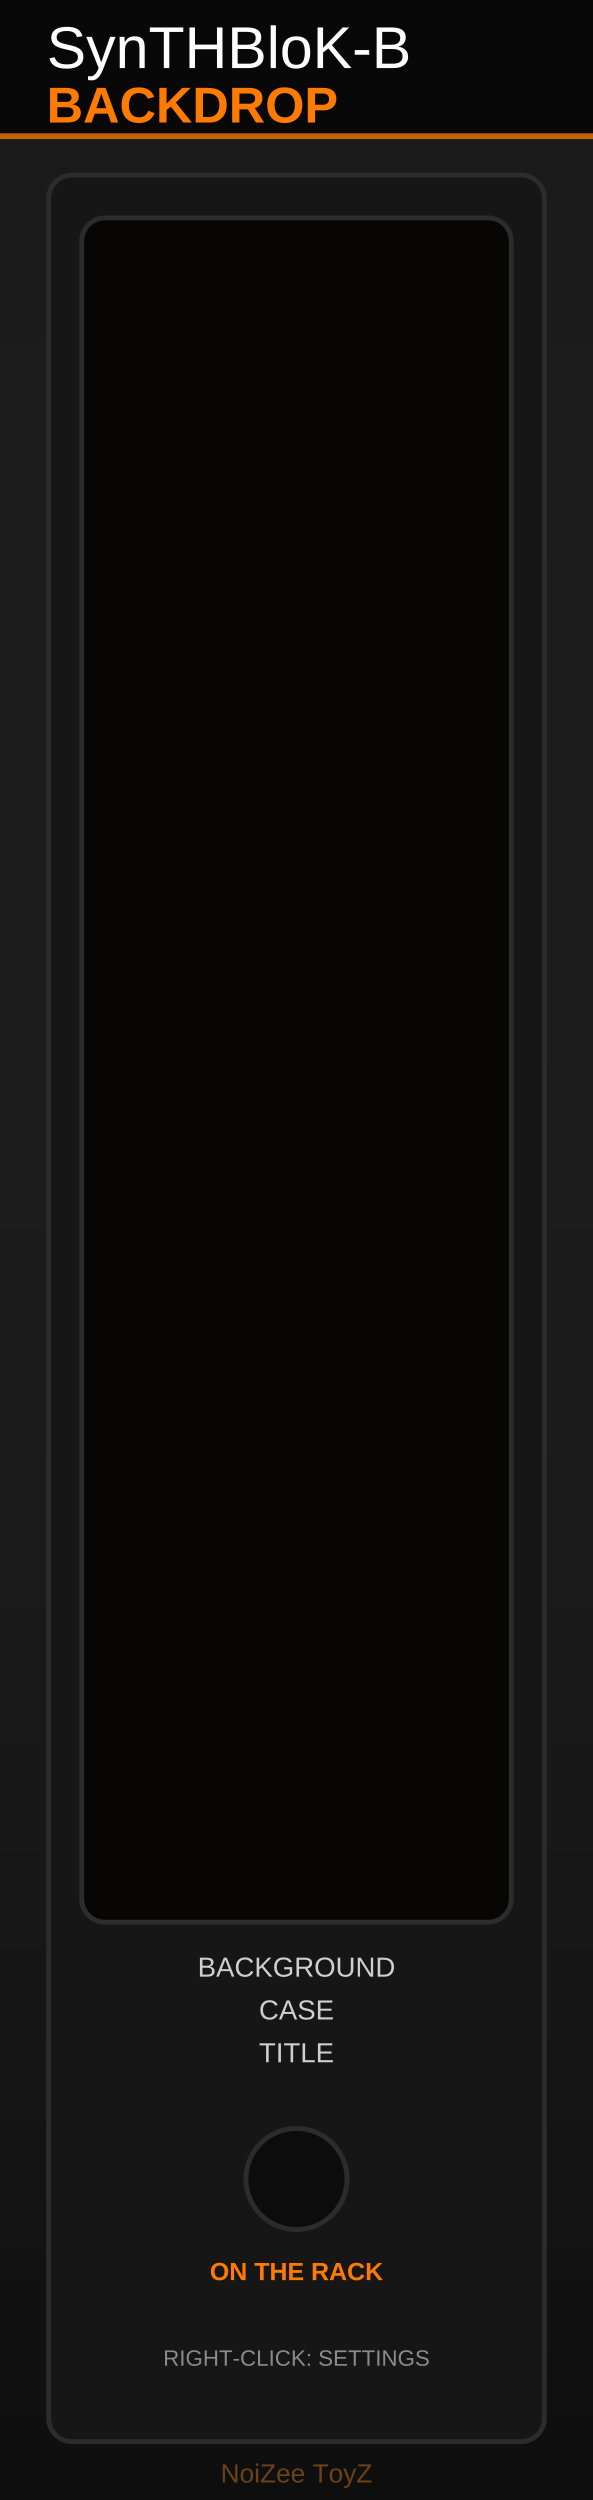
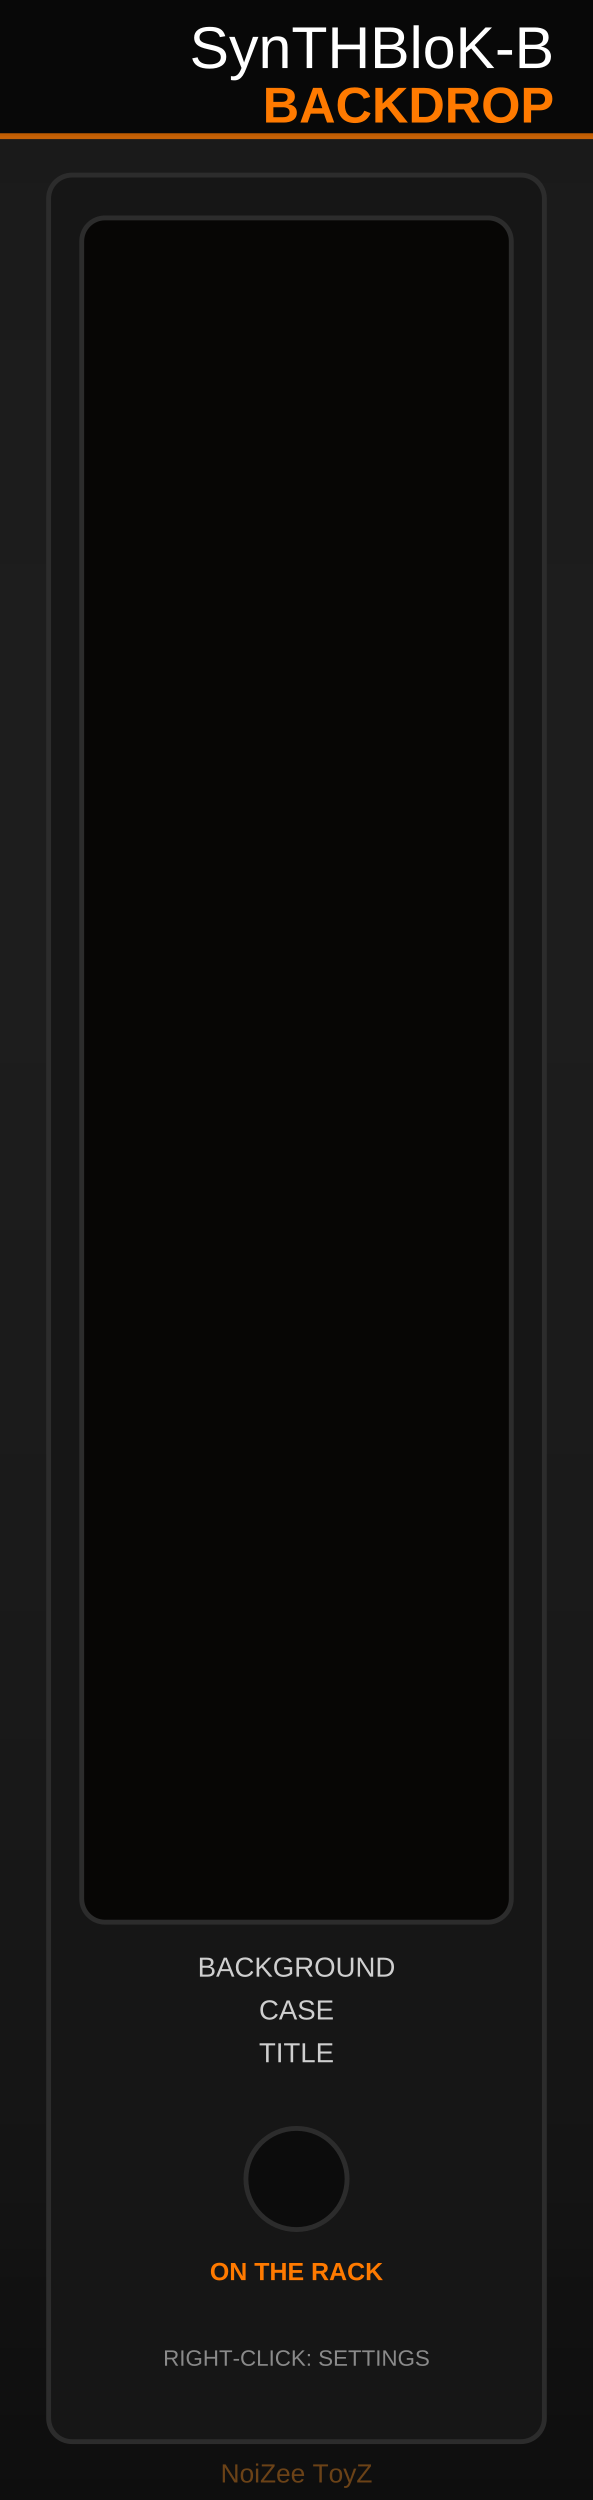
<svg xmlns="http://www.w3.org/2000/svg" width="30.48mm" height="128.5mm" viewBox="0 0 30.48 128.5">
  <rect x="0" y="0" width="30.48" height="128.5" fill="#111111" />
  <defs>
    <linearGradient id="fxg" x1="0" y1="0" x2="0" y2="1">
      <stop offset="0" stop-color="#ffffff" stop-opacity="0.035" />
      <stop offset="1" stop-color="#000000" stop-opacity="0.16" />
    </linearGradient>
  </defs>
  <rect x="0" y="0" width="30.48" height="128.5" fill="url(#fxg)" />
  <path fill="#080808" d="M0,0 H30.48 V7 H0 Z" />
  <path d="M0,7 H30.48" stroke="#ff7a00" stroke-width="0.3" stroke-opacity="0.75" fill="none" />
-   <path fill="#ffffff" d="M4.287 2.923Q4.287 3.212 4.06 3.371Q3.834 3.53 3.423 3.53Q2.66 3.53 2.538 2.999L2.812 2.944Q2.86 3.132 3.014 3.22Q3.168 3.309 3.434 3.309Q3.708 3.309 3.857 3.214Q4.006 3.12 4.006 2.938Q4.006 2.836 3.96 2.772Q3.913 2.708 3.828 2.666Q3.744 2.625 3.627 2.597Q3.509 2.569 3.367 2.536Q3.119 2.481 2.991 2.426Q2.863 2.371 2.789 2.304Q2.714 2.236 2.675 2.146Q2.636 2.055 2.636 1.938Q2.636 1.67 2.841 1.524Q3.047 1.379 3.429 1.379Q3.785 1.379 3.974 1.488Q4.162 1.597 4.238 1.86L3.959 1.909Q3.913 1.742 3.784 1.668Q3.655 1.593 3.426 1.593Q3.176 1.593 3.044 1.676Q2.912 1.759 2.912 1.923Q2.912 2.02 2.963 2.083Q3.014 2.146 3.11 2.19Q3.207 2.233 3.495 2.297Q3.591 2.319 3.687 2.342Q3.782 2.365 3.87 2.397Q3.957 2.429 4.034 2.472Q4.11 2.515 4.166 2.577Q4.223 2.64 4.255 2.724Q4.287 2.809 4.287 2.923ZM4.709 4.13Q4.6 4.13 4.525 4.114V3.914Q4.582 3.923 4.65 3.923Q4.899 3.923 5.044 3.556L5.07 3.493L4.433 1.895H4.718L5.056 2.782Q5.064 2.803 5.074 2.832Q5.085 2.861 5.141 3.025Q5.197 3.19 5.202 3.209L5.305 2.917L5.657 1.895H5.939L5.322 3.5Q5.222 3.757 5.136 3.882Q5.05 4.007 4.946 4.069Q4.841 4.13 4.709 4.13ZM7.168 3.5V2.483Q7.168 2.324 7.137 2.236Q7.106 2.149 7.038 2.11Q6.97 2.072 6.838 2.072Q6.645 2.072 6.534 2.204Q6.422 2.336 6.422 2.57V3.5H6.155V2.238Q6.155 1.958 6.146 1.895H6.399Q6.4 1.903 6.402 1.935Q6.403 1.968 6.405 2.01Q6.407 2.052 6.41 2.17H6.415Q6.507 2.003 6.628 1.935Q6.749 1.866 6.928 1.866Q7.192 1.866 7.314 1.997Q7.437 2.128 7.437 2.431V3.5ZM8.702 1.642V3.5H8.42V1.642H7.702V1.41H9.42V1.642ZM11.152 3.5V2.532H10.022V3.5H9.739V1.41H10.022V2.294H11.152V1.41H11.435V3.5ZM13.549 2.911Q13.549 3.19 13.346 3.345Q13.142 3.5 12.781 3.5H11.932V1.41H12.692Q13.427 1.41 13.427 1.917Q13.427 2.103 13.323 2.229Q13.22 2.355 13.03 2.398Q13.279 2.428 13.414 2.565Q13.549 2.702 13.549 2.911ZM13.142 1.952Q13.142 1.783 13.027 1.71Q12.911 1.637 12.692 1.637H12.216V2.299H12.692Q12.919 2.299 13.031 2.213Q13.142 2.128 13.142 1.952ZM13.263 2.889Q13.263 2.52 12.744 2.52H12.216V3.273H12.766Q13.025 3.273 13.144 3.177Q13.263 3.08 13.263 2.889ZM13.914 3.5V1.299H14.181V3.5ZM15.946 2.696Q15.946 3.117 15.76 3.324Q15.575 3.53 15.222 3.53Q14.87 3.53 14.691 3.315Q14.511 3.101 14.511 2.696Q14.511 1.866 15.231 1.866Q15.599 1.866 15.772 2.068Q15.946 2.27 15.946 2.696ZM15.665 2.696Q15.665 2.364 15.567 2.213Q15.468 2.063 15.235 2.063Q15.001 2.063 14.896 2.216Q14.792 2.37 14.792 2.696Q14.792 3.014 14.895 3.173Q14.998 3.332 15.219 3.332Q15.459 3.332 15.562 3.178Q15.665 3.024 15.665 2.696ZM17.714 3.5 16.879 2.491 16.606 2.699V3.5H16.322V1.41H16.606V2.457L17.613 1.41H17.946L17.057 2.318L18.065 3.5ZM18.234 2.812V2.575H18.976V2.812ZM20.977 2.911Q20.977 3.19 20.773 3.345Q20.57 3.5 20.208 3.5H19.36V1.41H20.119Q20.855 1.41 20.855 1.917Q20.855 2.103 20.751 2.229Q20.647 2.355 20.457 2.398Q20.707 2.428 20.842 2.565Q20.977 2.702 20.977 2.911ZM20.57 1.952Q20.57 1.783 20.454 1.71Q20.339 1.637 20.119 1.637H19.643V2.299H20.119Q20.346 2.299 20.458 2.213Q20.57 2.128 20.57 1.952ZM20.69 2.889Q20.69 2.52 20.171 2.52H19.643V3.273H20.193Q20.453 3.273 20.572 3.177Q20.69 3.08 20.69 2.889Z" />
-   <path fill="#ff7a00" d="M4.154 5.791Q4.154 6.034 3.972 6.167Q3.79 6.3 3.466 6.3H2.573V4.517H3.39Q3.716 4.517 3.884 4.63Q4.052 4.743 4.052 4.965Q4.052 5.117 3.967 5.221Q3.883 5.325 3.711 5.362Q3.928 5.387 4.041 5.498Q4.154 5.609 4.154 5.791ZM3.676 5.015Q3.676 4.895 3.599 4.845Q3.523 4.794 3.372 4.794H2.947V5.236H3.375Q3.533 5.236 3.604 5.181Q3.676 5.125 3.676 5.015ZM3.78 5.762Q3.78 5.512 3.42 5.512H2.947V6.023H3.434Q3.614 6.023 3.697 5.958Q3.78 5.892 3.78 5.762ZM5.706 6.3 5.548 5.844H4.868L4.71 6.3H4.336L4.987 4.517H5.427L6.075 6.3ZM5.207 4.791 5.2 4.819Q5.187 4.865 5.169 4.923Q5.151 4.981 4.952 5.563H5.464L5.288 5.051L5.234 4.879ZM7.15 6.032Q7.488 6.032 7.619 5.692L7.945 5.815Q7.84 6.073 7.637 6.199Q7.433 6.325 7.15 6.325Q6.72 6.325 6.485 6.082Q6.25 5.838 6.25 5.4Q6.25 4.961 6.477 4.726Q6.703 4.49 7.133 4.49Q7.447 4.49 7.645 4.616Q7.842 4.742 7.922 4.986L7.593 5.076Q7.551 4.942 7.429 4.863Q7.307 4.784 7.141 4.784Q6.888 4.784 6.757 4.941Q6.626 5.098 6.626 5.4Q6.626 5.708 6.761 5.87Q6.896 6.032 7.15 6.032ZM9.423 6.3 8.783 5.481 8.562 5.649V6.3H8.189V4.517H8.562V5.325L9.366 4.517H9.801L9.039 5.271L9.863 6.3ZM11.65 5.395Q11.65 5.671 11.542 5.877Q11.434 6.082 11.236 6.191Q11.038 6.3 10.782 6.3H10.061V4.517H10.706Q11.157 4.517 11.404 4.744Q11.65 4.971 11.65 5.395ZM11.275 5.395Q11.275 5.108 11.125 4.957Q10.976 4.805 10.699 4.805H10.434V6.011H10.751Q10.991 6.011 11.133 5.846Q11.275 5.68 11.275 5.395ZM13.158 6.3 12.744 5.623H12.306V6.3H11.933V4.517H12.824Q13.143 4.517 13.316 4.654Q13.489 4.791 13.489 5.048Q13.489 5.236 13.383 5.372Q13.277 5.508 13.096 5.551L13.578 6.3ZM13.114 5.063Q13.114 4.807 12.784 4.807H12.306V5.333H12.795Q12.952 5.333 13.033 5.262Q13.114 5.191 13.114 5.063ZM15.538 5.4Q15.538 5.679 15.428 5.89Q15.318 6.101 15.113 6.213Q14.908 6.325 14.635 6.325Q14.215 6.325 13.976 6.078Q13.737 5.83 13.737 5.4Q13.737 4.971 13.975 4.731Q14.213 4.49 14.637 4.49Q15.061 4.49 15.3 4.733Q15.538 4.976 15.538 5.4ZM15.157 5.4Q15.157 5.112 15.021 4.948Q14.884 4.784 14.637 4.784Q14.387 4.784 14.25 4.946Q14.113 5.109 14.113 5.4Q14.113 5.694 14.253 5.863Q14.393 6.032 14.635 6.032Q14.885 6.032 15.021 5.867Q15.157 5.703 15.157 5.4ZM17.288 5.081Q17.288 5.253 17.209 5.389Q17.131 5.524 16.984 5.598Q16.838 5.672 16.637 5.672H16.194V6.3H15.821V4.517H16.622Q16.942 4.517 17.115 4.664Q17.288 4.812 17.288 5.081ZM16.912 5.088Q16.912 4.807 16.58 4.807H16.194V5.385H16.59Q16.745 5.385 16.828 5.308Q16.912 5.232 16.912 5.088Z" />
+   <path fill="#ffffff" d="M11.63 2.923Q11.63 3.212 11.404 3.371Q11.178 3.53 10.767 3.53Q10.003 3.53 9.881 2.999L10.156 2.944Q10.203 3.132 10.357 3.22Q10.512 3.309 10.777 3.309Q11.051 3.309 11.201 3.214Q11.35 3.12 11.35 2.938Q11.35 2.836 11.303 2.772Q11.256 2.708 11.172 2.666Q11.087 2.625 10.97 2.597Q10.853 2.569 10.71 2.536Q10.463 2.481 10.334 2.426Q10.206 2.371 10.132 2.304Q10.058 2.236 10.018 2.146Q9.979 2.055 9.979 1.938Q9.979 1.67 10.185 1.524Q10.39 1.379 10.773 1.379Q11.129 1.379 11.317 1.488Q11.505 1.597 11.581 1.86L11.302 1.909Q11.256 1.742 11.127 1.668Q10.998 1.593 10.77 1.593Q10.519 1.593 10.387 1.676Q10.255 1.759 10.255 1.923Q10.255 2.02 10.306 2.083Q10.357 2.146 10.454 2.19Q10.55 2.233 10.838 2.297Q10.934 2.319 11.03 2.342Q11.126 2.365 11.213 2.397Q11.301 2.429 11.377 2.472Q11.453 2.515 11.51 2.577Q11.566 2.64 11.598 2.724Q11.63 2.809 11.63 2.923ZM12.053 4.13Q11.943 4.13 11.869 4.114V3.914Q11.925 3.923 11.993 3.923Q12.242 3.923 12.388 3.556L12.413 3.493L11.777 1.895H12.061L12.4 2.782Q12.407 2.803 12.417 2.832Q12.428 2.861 12.484 3.025Q12.541 3.19 12.545 3.209L12.649 2.917L13 1.895H13.282L12.665 3.5Q12.566 3.757 12.48 3.882Q12.394 4.007 12.289 4.069Q12.185 4.13 12.053 4.13ZM14.512 3.5V2.483Q14.512 2.324 14.481 2.236Q14.449 2.149 14.381 2.11Q14.313 2.072 14.181 2.072Q13.988 2.072 13.877 2.204Q13.766 2.336 13.766 2.57V3.5H13.499V2.238Q13.499 1.958 13.49 1.895H13.742Q13.743 1.903 13.745 1.935Q13.746 1.968 13.749 2.01Q13.751 2.052 13.754 2.17H13.758Q13.85 2.003 13.971 1.935Q14.092 1.866 14.271 1.866Q14.535 1.866 14.658 1.997Q14.78 2.128 14.78 2.431V3.5ZM16.045 1.642V3.5H15.763V1.642H15.046V1.41H16.763V1.642ZM18.495 3.5V2.532H17.365V3.5H17.082V1.41H17.365V2.294H18.495V1.41H18.779V3.5ZM20.892 2.911Q20.892 3.19 20.689 3.345Q20.486 3.5 20.124 3.5H19.276V1.41H20.035Q20.771 1.41 20.771 1.917Q20.771 2.103 20.667 2.229Q20.563 2.355 20.373 2.398Q20.622 2.428 20.757 2.565Q20.892 2.702 20.892 2.911ZM20.486 1.952Q20.486 1.783 20.37 1.71Q20.254 1.637 20.035 1.637H19.559V2.299H20.035Q20.262 2.299 20.374 2.213Q20.486 2.128 20.486 1.952ZM20.606 2.889Q20.606 2.52 20.087 2.52H19.559V3.273H20.109Q20.369 3.273 20.487 3.177Q20.606 3.08 20.606 2.889ZM21.257 3.5V1.299H21.524V3.5ZM23.289 2.696Q23.289 3.117 23.104 3.324Q22.918 3.53 22.565 3.53Q22.214 3.53 22.034 3.315Q21.855 3.101 21.855 2.696Q21.855 1.866 22.574 1.866Q22.942 1.866 23.115 2.068Q23.289 2.27 23.289 2.696ZM23.009 2.696Q23.009 2.364 22.91 2.213Q22.811 2.063 22.579 2.063Q22.344 2.063 22.24 2.216Q22.135 2.37 22.135 2.696Q22.135 3.014 22.238 3.173Q22.341 3.332 22.562 3.332Q22.802 3.332 22.906 3.178Q23.009 3.024 23.009 2.696ZM25.057 3.5 24.222 2.491 23.949 2.699V3.5H23.666V1.41H23.949V2.457L24.956 1.41H25.29L24.4 2.318L25.408 3.5ZM25.577 2.812V2.575H26.319V2.812ZM28.32 2.911Q28.32 3.19 28.117 3.345Q27.913 3.5 27.552 3.5H26.703V1.41H27.463Q28.198 1.41 28.198 1.917Q28.198 2.103 28.094 2.229Q27.991 2.355 27.801 2.398Q28.05 2.428 28.185 2.565Q28.32 2.702 28.32 2.911ZM27.913 1.952Q27.913 1.783 27.798 1.71Q27.682 1.637 27.463 1.637H26.986V2.299H27.463Q27.689 2.299 27.801 2.213Q27.913 2.128 27.913 1.952ZM28.034 2.889Q28.034 2.52 27.514 2.52H26.986V3.273H27.537Q27.796 3.273 27.915 3.177Q28.034 3.08 28.034 2.889Z" />
+   <path fill="#ff7a00" d="M15.258 5.791Q15.258 6.034 15.076 6.167Q14.894 6.3 14.57 6.3H13.677V4.517H14.494Q14.82 4.517 14.988 4.63Q15.155 4.743 15.155 4.965Q15.155 5.117 15.071 5.221Q14.987 5.325 14.815 5.362Q15.031 5.387 15.145 5.498Q15.258 5.609 15.258 5.791ZM14.78 5.015Q14.78 4.895 14.703 4.845Q14.626 4.794 14.476 4.794H14.051V5.236H14.478Q14.637 5.236 14.708 5.181Q14.78 5.125 14.78 5.015ZM14.883 5.762Q14.883 5.512 14.524 5.512H14.051V6.023H14.538Q14.718 6.023 14.8 5.958Q14.883 5.892 14.883 5.762ZM16.81 6.3 16.651 5.844H15.972L15.814 6.3H15.44L16.091 4.517H16.531L17.179 6.3ZM16.311 4.791 16.303 4.819Q16.291 4.865 16.273 4.923Q16.255 4.981 16.055 5.563H16.568L16.392 5.051L16.338 4.879ZM18.254 6.032Q18.592 6.032 18.723 5.692L19.049 5.815Q18.944 6.073 18.74 6.199Q18.537 6.325 18.254 6.325Q17.823 6.325 17.589 6.082Q17.354 5.838 17.354 5.4Q17.354 4.961 17.58 4.726Q17.807 4.49 18.237 4.49Q18.551 4.49 18.749 4.616Q18.946 4.742 19.026 4.986L18.697 5.076Q18.655 4.942 18.533 4.863Q18.411 4.784 18.245 4.784Q17.992 4.784 17.861 4.941Q17.73 5.098 17.73 5.4Q17.73 5.708 17.865 5.87Q17.999 6.032 18.254 6.032ZM20.527 6.3 19.886 5.481 19.666 5.649V6.3H19.293V4.517H19.666V5.325L20.47 4.517H20.905L20.143 5.271L20.967 6.3ZM22.754 5.395Q22.754 5.671 22.646 5.877Q22.538 6.082 22.34 6.191Q22.142 6.3 21.886 6.3H21.165V4.517H21.81Q22.261 4.517 22.508 4.744Q22.754 4.971 22.754 5.395ZM22.378 5.395Q22.378 5.108 22.229 4.957Q22.08 4.805 21.803 4.805H21.538V6.011H21.854Q22.095 6.011 22.237 5.846Q22.378 5.68 22.378 5.395ZM24.262 6.3 23.848 5.623H23.41V6.3H23.037V4.517H23.928Q24.246 4.517 24.42 4.654Q24.593 4.791 24.593 5.048Q24.593 5.236 24.487 5.372Q24.381 5.508 24.2 5.551L24.682 6.3ZM24.217 5.063Q24.217 4.807 23.888 4.807H23.41V5.333H23.898Q24.055 5.333 24.136 5.262Q24.217 5.191 24.217 5.063ZM26.642 5.4Q26.642 5.679 26.532 5.89Q26.422 6.101 26.217 6.213Q26.012 6.325 25.739 6.325Q25.318 6.325 25.08 6.078Q24.841 5.83 24.841 5.4Q24.841 4.971 25.079 4.731Q25.317 4.49 25.741 4.49Q26.165 4.49 26.404 4.733Q26.642 4.976 26.642 5.4ZM26.261 5.4Q26.261 5.112 26.125 4.948Q25.988 4.784 25.741 4.784Q25.491 4.784 25.354 4.946Q25.217 5.109 25.217 5.4Q25.217 5.694 25.357 5.863Q25.497 6.032 25.739 6.032Q25.989 6.032 26.125 5.867Q26.261 5.703 26.261 5.4ZM28.391 5.081Q28.391 5.253 28.313 5.389Q28.234 5.524 28.088 5.598Q27.942 5.672 27.741 5.672H27.298V6.3H26.925V4.517H27.726Q28.046 4.517 28.219 4.664Q28.391 4.812 28.391 5.081ZM28.016 5.088Q28.016 4.807 27.684 4.807H27.298V5.385H27.694Q27.848 5.385 27.932 5.308Q28.016 5.232 28.016 5.088Z" />
  <rect x="2.5" y="9" width="25.48" height="116.5" rx="1.2" fill="#161616" stroke="#2c2c2c" stroke-width="0.25" />
  <rect x="4.2" y="11.2" width="22.08" height="87.6" rx="1.2" fill="#070605" stroke="#2c2c2c" stroke-width="0.25" />
  <path fill="#cfcfcf" d="M11.031 101.325Q11.031 101.455 10.936 101.528Q10.841 101.6 10.672 101.6H10.276V100.625H10.631Q10.974 100.625 10.974 100.861Q10.974 100.948 10.926 101.007Q10.877 101.066 10.789 101.086Q10.905 101.1 10.968 101.164Q11.031 101.228 11.031 101.325ZM10.841 100.877Q10.841 100.799 10.787 100.765Q10.733 100.731 10.631 100.731H10.409V101.039H10.631Q10.737 101.039 10.789 101Q10.841 100.96 10.841 100.877ZM10.897 101.315Q10.897 101.142 10.655 101.142H10.409V101.494H10.665Q10.786 101.494 10.842 101.449Q10.897 101.404 10.897 101.315ZM11.913 101.6 11.802 101.315H11.357L11.245 101.6H11.108L11.506 100.625H11.656L12.048 101.6ZM11.58 100.724 11.573 100.744Q11.556 100.801 11.522 100.891L11.398 101.212H11.762L11.637 100.89Q11.618 100.842 11.598 100.782ZM12.599 100.718Q12.437 100.718 12.347 100.822Q12.257 100.927 12.257 101.108Q12.257 101.287 12.351 101.396Q12.445 101.505 12.605 101.505Q12.81 101.505 12.913 101.302L13.021 101.356Q12.96 101.482 12.851 101.548Q12.742 101.614 12.598 101.614Q12.451 101.614 12.343 101.553Q12.236 101.491 12.179 101.377Q12.123 101.264 12.123 101.108Q12.123 100.875 12.249 100.742Q12.375 100.61 12.598 100.61Q12.753 100.61 12.858 100.671Q12.963 100.732 13.012 100.852L12.886 100.893Q12.852 100.808 12.777 100.763Q12.702 100.718 12.599 100.718ZM13.84 101.6 13.45 101.129 13.323 101.226V101.6H13.191V100.625H13.323V101.113L13.793 100.625H13.949L13.534 101.048L14.004 101.6ZM14.091 101.108Q14.091 100.87 14.219 100.74Q14.346 100.61 14.577 100.61Q14.739 100.61 14.84 100.665Q14.941 100.72 14.995 100.84L14.869 100.877Q14.828 100.794 14.755 100.756Q14.682 100.718 14.573 100.718Q14.404 100.718 14.315 100.82Q14.226 100.922 14.226 101.108Q14.226 101.293 14.32 101.4Q14.415 101.507 14.583 101.507Q14.678 101.507 14.761 101.477Q14.844 101.448 14.895 101.399V101.223H14.604V101.112H15.017V101.448Q14.939 101.527 14.827 101.571Q14.714 101.614 14.583 101.614Q14.43 101.614 14.319 101.553Q14.208 101.492 14.15 101.377Q14.091 101.263 14.091 101.108ZM15.928 101.6 15.675 101.195H15.371V101.6H15.239V100.625H15.698Q15.863 100.625 15.952 100.698Q16.042 100.772 16.042 100.904Q16.042 101.012 15.979 101.086Q15.915 101.16 15.804 101.18L16.081 101.6ZM15.909 100.905Q15.909 100.82 15.851 100.775Q15.793 100.731 15.685 100.731H15.371V101.091H15.69Q15.795 101.091 15.852 101.042Q15.909 100.993 15.909 100.905ZM17.181 101.108Q17.181 101.261 17.123 101.376Q17.064 101.491 16.955 101.552Q16.845 101.614 16.697 101.614Q16.546 101.614 16.437 101.553Q16.328 101.492 16.271 101.377Q16.213 101.262 16.213 101.108Q16.213 100.874 16.342 100.742Q16.47 100.61 16.698 100.61Q16.847 100.61 16.956 100.669Q17.066 100.729 17.123 100.841Q17.181 100.954 17.181 101.108ZM17.046 101.108Q17.046 100.926 16.955 100.822Q16.864 100.718 16.698 100.718Q16.53 100.718 16.439 100.821Q16.348 100.923 16.348 101.108Q16.348 101.291 16.44 101.399Q16.533 101.507 16.697 101.507Q16.865 101.507 16.956 101.402Q17.046 101.298 17.046 101.108ZM17.755 101.614Q17.635 101.614 17.546 101.57Q17.457 101.527 17.407 101.444Q17.358 101.361 17.358 101.246V100.625H17.49V101.235Q17.49 101.368 17.558 101.437Q17.626 101.507 17.754 101.507Q17.886 101.507 17.959 101.435Q18.032 101.363 18.032 101.226V100.625H18.163V101.233Q18.163 101.352 18.113 101.437Q18.063 101.523 17.971 101.569Q17.879 101.614 17.755 101.614ZM19.021 101.6 18.5 100.769 18.503 100.837 18.507 100.952V101.6H18.389V100.625H18.543L19.07 101.461Q19.062 101.325 19.062 101.264V100.625H19.181V101.6ZM20.252 101.102Q20.252 101.253 20.193 101.366Q20.134 101.48 20.026 101.54Q19.919 101.6 19.777 101.6H19.413V100.625H19.735Q19.983 100.625 20.118 100.749Q20.252 100.873 20.252 101.102ZM20.119 101.102Q20.119 100.921 20.02 100.826Q19.921 100.731 19.732 100.731H19.545V101.494H19.762Q19.869 101.494 19.951 101.447Q20.032 101.4 20.076 101.311Q20.119 101.223 20.119 101.102Z" />
  <path fill="#cfcfcf" d="M13.858 102.918Q13.696 102.918 13.606 103.022Q13.516 103.127 13.516 103.308Q13.516 103.487 13.61 103.596Q13.704 103.705 13.864 103.705Q14.069 103.705 14.172 103.502L14.28 103.556Q14.219 103.682 14.11 103.748Q14.001 103.814 13.857 103.814Q13.71 103.814 13.602 103.753Q13.495 103.691 13.438 103.577Q13.382 103.464 13.382 103.308Q13.382 103.075 13.508 102.942Q13.634 102.81 13.857 102.81Q14.012 102.81 14.117 102.871Q14.222 102.932 14.271 103.052L14.145 103.093Q14.111 103.008 14.036 102.963Q13.961 102.918 13.858 102.918ZM15.141 103.8 15.03 103.515H14.586L14.473 103.8H14.336L14.734 102.825H14.885L15.276 103.8ZM14.808 102.924 14.802 102.944Q14.784 103.001 14.75 103.091L14.626 103.412H14.99L14.865 103.09Q14.846 103.042 14.826 102.982ZM16.16 103.531Q16.16 103.666 16.054 103.74Q15.948 103.814 15.757 103.814Q15.4 103.814 15.343 103.566L15.472 103.54Q15.494 103.628 15.566 103.67Q15.638 103.711 15.762 103.711Q15.89 103.711 15.959 103.667Q16.029 103.623 16.029 103.538Q16.029 103.49 16.007 103.46Q15.985 103.43 15.946 103.411Q15.906 103.392 15.852 103.378Q15.797 103.365 15.73 103.35Q15.615 103.325 15.555 103.299Q15.495 103.273 15.46 103.242Q15.426 103.21 15.407 103.168Q15.389 103.126 15.389 103.071Q15.389 102.946 15.485 102.878Q15.581 102.81 15.759 102.81Q15.926 102.81 16.013 102.861Q16.101 102.912 16.137 103.034L16.007 103.057Q15.985 102.98 15.925 102.945Q15.865 102.91 15.758 102.91Q15.641 102.91 15.579 102.949Q15.518 102.987 15.518 103.064Q15.518 103.109 15.542 103.139Q15.566 103.168 15.611 103.188Q15.656 103.209 15.79 103.239Q15.835 103.249 15.88 103.26Q15.924 103.271 15.965 103.285Q16.006 103.3 16.041 103.32Q16.077 103.34 16.103 103.369Q16.13 103.399 16.145 103.438Q16.16 103.477 16.16 103.531ZM16.341 103.8V102.825H17.081V102.933H16.473V103.246H17.039V103.352H16.473V103.692H17.109V103.8Z" />
  <path fill="#cfcfcf" d="M13.809 105.133V106H13.677V105.133H13.342V105.025H14.144V105.133ZM14.307 106V105.025H14.439V106ZM15.068 105.133V106H14.937V105.133H14.602V105.025H15.403V105.133ZM15.552 106V105.025H15.684V105.892H16.177V106ZM16.341 106V105.025H17.08V105.133H16.473V105.446H17.039V105.552H16.473V105.892H17.109V106Z" />
  <circle cx="15.24" cy="112" r="2.6" fill="#0c0c0c" stroke="#2c2c2c" stroke-width="0.25" />
  <path fill="#ff7a00" d="M11.731 116.755Q11.731 116.893 11.676 116.997Q11.622 117.102 11.52 117.157Q11.419 117.213 11.284 117.213Q11.076 117.213 10.958 117.09Q10.84 116.968 10.84 116.755Q10.84 116.542 10.957 116.423Q11.075 116.305 11.285 116.305Q11.495 116.305 11.613 116.425Q11.731 116.545 11.731 116.755ZM11.542 116.755Q11.542 116.612 11.475 116.531Q11.407 116.45 11.285 116.45Q11.161 116.45 11.093 116.53Q11.026 116.611 11.026 116.755Q11.026 116.9 11.095 116.984Q11.164 117.067 11.284 117.067Q11.408 117.067 11.475 116.986Q11.542 116.904 11.542 116.755ZM12.408 117.2 12.023 116.521Q12.034 116.619 12.034 116.68V117.2H11.87V116.318H12.081L12.471 117.003Q12.46 116.908 12.46 116.831V116.318H12.624V117.2ZM13.551 116.46V117.2H13.366V116.46H13.081V116.318H13.837V116.46ZM14.505 117.2V116.822H14.121V117.2H13.936V116.318H14.121V116.669H14.505V116.318H14.69V117.2ZM14.862 117.2V116.318H15.556V116.46H15.047V116.682H15.518V116.825H15.047V117.057H15.582V117.2ZM16.68 117.2 16.476 116.865H16.259V117.2H16.074V116.318H16.515Q16.673 116.318 16.759 116.386Q16.844 116.454 16.844 116.581Q16.844 116.673 16.792 116.741Q16.739 116.808 16.65 116.829L16.888 117.2ZM16.658 116.588Q16.658 116.461 16.496 116.461H16.259V116.722H16.501Q16.578 116.722 16.618 116.686Q16.658 116.651 16.658 116.588ZM17.624 117.2 17.546 116.975H17.209L17.131 117.2H16.946L17.268 116.318H17.486L17.807 117.2ZM17.377 116.454 17.374 116.467Q17.367 116.49 17.359 116.519Q17.35 116.547 17.251 116.836H17.504L17.417 116.582L17.39 116.497ZM18.339 117.067Q18.506 117.067 18.571 116.899L18.732 116.96Q18.68 117.088 18.579 117.15Q18.479 117.213 18.339 117.213Q18.126 117.213 18.009 117.092Q17.893 116.971 17.893 116.755Q17.893 116.537 18.005 116.421Q18.117 116.305 18.33 116.305Q18.486 116.305 18.583 116.367Q18.681 116.429 18.721 116.55L18.558 116.594Q18.537 116.528 18.477 116.489Q18.416 116.45 18.334 116.45Q18.209 116.45 18.144 116.527Q18.079 116.605 18.079 116.755Q18.079 116.907 18.146 116.987Q18.213 117.067 18.339 117.067ZM19.463 117.2 19.146 116.795 19.037 116.878V117.2H18.853V116.318H19.037V116.718L19.435 116.318H19.65L19.273 116.691L19.681 117.2Z" />
  <path fill="#8a8a8a" d="M9.039 121.6 8.833 121.272H8.588V121.6H8.481V120.811H8.852Q8.985 120.811 9.058 120.87Q9.13 120.93 9.13 121.036Q9.13 121.124 9.079 121.184Q9.028 121.244 8.938 121.26L9.162 121.6ZM9.023 121.037Q9.023 120.969 8.976 120.932Q8.929 120.896 8.841 120.896H8.588V121.188H8.846Q8.93 121.188 8.977 121.148Q9.023 121.109 9.023 121.037ZM9.321 121.6V120.811H9.428V121.6ZM9.592 121.202Q9.592 121.009 9.695 120.904Q9.798 120.799 9.984 120.799Q10.115 120.799 10.197 120.843Q10.279 120.887 10.323 120.985L10.221 121.015Q10.188 120.948 10.129 120.917Q10.07 120.886 9.982 120.886Q9.845 120.886 9.773 120.969Q9.7 121.051 9.7 121.202Q9.7 121.351 9.777 121.438Q9.854 121.524 9.989 121.524Q10.067 121.524 10.134 121.501Q10.201 121.477 10.242 121.437V121.295H10.006V121.205H10.341V121.477Q10.278 121.541 10.187 121.576Q10.096 121.611 9.989 121.611Q9.866 121.611 9.776 121.562Q9.686 121.513 9.639 121.42Q9.592 121.327 9.592 121.202ZM11.055 121.6V121.234H10.628V121.6H10.521V120.811H10.628V121.144H11.055V120.811H11.162V121.6ZM11.659 120.898V121.6H11.552V120.898H11.281V120.811H11.93V120.898ZM12.007 121.34V121.25H12.287V121.34ZM12.782 120.886Q12.651 120.886 12.578 120.97Q12.505 121.055 12.505 121.202Q12.505 121.347 12.581 121.435Q12.657 121.523 12.786 121.523Q12.952 121.523 13.036 121.359L13.123 121.403Q13.074 121.505 12.986 121.558Q12.898 121.611 12.781 121.611Q12.662 121.611 12.575 121.562Q12.488 121.512 12.442 121.42Q12.396 121.328 12.396 121.202Q12.396 121.013 12.498 120.906Q12.6 120.799 12.781 120.799Q12.907 120.799 12.992 120.848Q13.076 120.897 13.116 120.994L13.014 121.028Q12.987 120.959 12.926 120.923Q12.865 120.886 12.782 120.886ZM13.261 121.6V120.811H13.368V121.513H13.767V121.6ZM13.911 121.6V120.811H14.018V121.6ZM14.568 120.886Q14.437 120.886 14.364 120.97Q14.291 121.055 14.291 121.202Q14.291 121.347 14.367 121.435Q14.443 121.523 14.572 121.523Q14.738 121.523 14.821 121.359L14.909 121.403Q14.86 121.505 14.772 121.558Q14.684 121.611 14.567 121.611Q14.448 121.611 14.361 121.562Q14.273 121.512 14.228 121.42Q14.182 121.328 14.182 121.202Q14.182 121.013 14.284 120.906Q14.386 120.799 14.567 120.799Q14.693 120.799 14.777 120.848Q14.862 120.897 14.902 120.994L14.8 121.028Q14.773 120.959 14.712 120.923Q14.651 120.886 14.568 120.886ZM15.572 121.6 15.257 121.219 15.154 121.297V121.6H15.047V120.811H15.154V121.206L15.534 120.811H15.66L15.324 121.153L15.705 121.6ZM15.823 121.11V120.994H15.932V121.11ZM15.823 121.6V121.484H15.932V121.6ZM17.068 121.382Q17.068 121.491 16.983 121.551Q16.897 121.611 16.742 121.611Q16.454 121.611 16.408 121.411L16.511 121.39Q16.529 121.461 16.588 121.494Q16.646 121.528 16.746 121.528Q16.85 121.528 16.906 121.492Q16.962 121.457 16.962 121.388Q16.962 121.349 16.945 121.325Q16.927 121.301 16.895 121.285Q16.863 121.269 16.819 121.259Q16.775 121.248 16.721 121.236Q16.627 121.215 16.579 121.194Q16.53 121.174 16.502 121.148Q16.474 121.123 16.459 121.088Q16.445 121.054 16.445 121.01Q16.445 120.909 16.522 120.854Q16.6 120.799 16.744 120.799Q16.879 120.799 16.95 120.84Q17.021 120.881 17.05 120.98L16.944 120.999Q16.927 120.936 16.878 120.908Q16.83 120.879 16.743 120.879Q16.649 120.879 16.599 120.911Q16.549 120.942 16.549 121.004Q16.549 121.041 16.568 121.065Q16.588 121.088 16.624 121.105Q16.66 121.122 16.769 121.146Q16.805 121.154 16.842 121.163Q16.878 121.171 16.911 121.183Q16.944 121.195 16.973 121.212Q17.002 121.228 17.023 121.251Q17.044 121.275 17.056 121.307Q17.068 121.339 17.068 121.382ZM17.215 121.6V120.811H17.814V120.898H17.322V121.151H17.78V121.237H17.322V121.513H17.837V121.6ZM18.29 120.898V121.6H18.183V120.898H17.912V120.811H18.561V120.898ZM18.991 120.898V121.6H18.884V120.898H18.613V120.811H19.262V120.898ZM19.394 121.6V120.811H19.501V121.6ZM20.213 121.6 19.791 120.928 19.794 120.982 19.796 121.076V121.6H19.701V120.811H19.826L20.252 121.487Q20.246 121.378 20.246 121.328V120.811H20.342V121.6ZM20.493 121.202Q20.493 121.009 20.596 120.904Q20.7 120.799 20.886 120.799Q21.017 120.799 21.099 120.843Q21.181 120.887 21.225 120.985L21.123 121.015Q21.09 120.948 21.03 120.917Q20.971 120.886 20.883 120.886Q20.747 120.886 20.674 120.969Q20.602 121.051 20.602 121.202Q20.602 121.351 20.679 121.438Q20.756 121.524 20.891 121.524Q20.969 121.524 21.035 121.501Q21.102 121.477 21.144 121.437V121.295H20.908V121.205H21.243V121.477Q21.18 121.541 21.089 121.576Q20.998 121.611 20.891 121.611Q20.767 121.611 20.678 121.562Q20.588 121.513 20.541 121.42Q20.493 121.327 20.493 121.202ZM22.041 121.382Q22.041 121.491 21.956 121.551Q21.87 121.611 21.715 121.611Q21.426 121.611 21.38 121.411L21.484 121.39Q21.502 121.461 21.56 121.494Q21.618 121.528 21.719 121.528Q21.822 121.528 21.879 121.492Q21.935 121.457 21.935 121.388Q21.935 121.349 21.917 121.325Q21.9 121.301 21.868 121.285Q21.836 121.269 21.792 121.259Q21.747 121.248 21.694 121.236Q21.6 121.215 21.552 121.194Q21.503 121.174 21.475 121.148Q21.447 121.123 21.432 121.088Q21.417 121.054 21.417 121.01Q21.417 120.909 21.495 120.854Q21.573 120.799 21.717 120.799Q21.852 120.799 21.923 120.84Q21.994 120.881 22.022 120.98L21.917 120.999Q21.9 120.936 21.851 120.908Q21.802 120.879 21.716 120.879Q21.621 120.879 21.571 120.911Q21.522 120.942 21.522 121.004Q21.522 121.041 21.541 121.065Q21.56 121.088 21.597 121.105Q21.633 121.122 21.742 121.146Q21.778 121.154 21.814 121.163Q21.85 121.171 21.884 121.183Q21.917 121.195 21.945 121.212Q21.974 121.228 21.996 121.251Q22.017 121.275 22.029 121.307Q22.041 121.339 22.041 121.382Z" />
  <path fill="#6b4217" d="M12.052 127.6 11.555 126.809 11.558 126.873 11.562 126.983V127.6H11.45V126.671H11.596L12.098 127.468Q12.09 127.338 12.09 127.28V126.671H12.204V127.6ZM13.008 127.243Q13.008 127.43 12.926 127.522Q12.843 127.613 12.686 127.613Q12.53 127.613 12.45 127.518Q12.371 127.423 12.371 127.243Q12.371 126.874 12.69 126.874Q12.854 126.874 12.931 126.964Q13.008 127.054 13.008 127.243ZM12.883 127.243Q12.883 127.095 12.84 127.028Q12.796 126.961 12.692 126.961Q12.588 126.961 12.542 127.029Q12.495 127.098 12.495 127.243Q12.495 127.384 12.541 127.455Q12.587 127.526 12.685 127.526Q12.792 127.526 12.838 127.457Q12.883 127.388 12.883 127.243ZM13.155 126.735V126.622H13.274V126.735ZM13.155 127.6V126.887H13.274V127.6ZM14.147 127.6H13.407V127.506L13.973 126.774H13.456V126.671H14.116V126.763L13.551 127.497H14.147ZM14.371 127.268Q14.371 127.391 14.422 127.458Q14.473 127.524 14.57 127.524Q14.647 127.524 14.694 127.493Q14.74 127.462 14.757 127.415L14.861 127.444Q14.797 127.613 14.57 127.613Q14.412 127.613 14.329 127.519Q14.247 127.425 14.247 127.239Q14.247 127.062 14.329 126.968Q14.412 126.874 14.566 126.874Q14.88 126.874 14.88 127.253V127.268ZM14.757 127.177Q14.748 127.065 14.7 127.013Q14.653 126.961 14.564 126.961Q14.477 126.961 14.427 127.019Q14.376 127.077 14.373 127.177ZM15.122 127.268Q15.122 127.391 15.173 127.458Q15.224 127.524 15.321 127.524Q15.398 127.524 15.445 127.493Q15.491 127.462 15.508 127.415L15.612 127.444Q15.548 127.613 15.321 127.613Q15.163 127.613 15.08 127.519Q14.997 127.425 14.997 127.239Q14.997 127.062 15.08 126.968Q15.163 126.874 15.316 126.874Q15.631 126.874 15.631 127.253V127.268ZM15.508 127.177Q15.498 127.065 15.451 127.013Q15.403 126.961 15.314 126.961Q15.228 126.961 15.178 127.019Q15.127 127.077 15.123 127.177ZM16.541 126.774V127.6H16.415V126.774H16.096V126.671H16.86V126.774ZM17.585 127.243Q17.585 127.43 17.502 127.522Q17.42 127.613 17.263 127.613Q17.107 127.613 17.027 127.518Q16.947 127.423 16.947 127.243Q16.947 126.874 17.267 126.874Q17.43 126.874 17.508 126.964Q17.585 127.054 17.585 127.243ZM17.46 127.243Q17.46 127.095 17.416 127.028Q17.372 126.961 17.269 126.961Q17.165 126.961 17.118 127.029Q17.072 127.098 17.072 127.243Q17.072 127.384 17.118 127.455Q17.163 127.526 17.262 127.526Q17.368 127.526 17.414 127.457Q17.46 127.388 17.46 127.243ZM17.767 127.88Q17.719 127.88 17.686 127.873V127.784Q17.711 127.788 17.741 127.788Q17.852 127.788 17.916 127.625L17.927 127.597L17.645 126.887H17.771L17.922 127.281Q17.925 127.29 17.929 127.303Q17.934 127.316 17.959 127.389Q17.984 127.462 17.986 127.471L18.032 127.341L18.189 126.887H18.314L18.04 127.6Q17.995 127.714 17.957 127.77Q17.919 127.825 17.872 127.853Q17.826 127.88 17.767 127.88ZM19.099 127.6H18.359V127.506L18.925 126.774H18.407V126.671H19.068V126.763L18.502 127.497H19.099Z" />
</svg>
